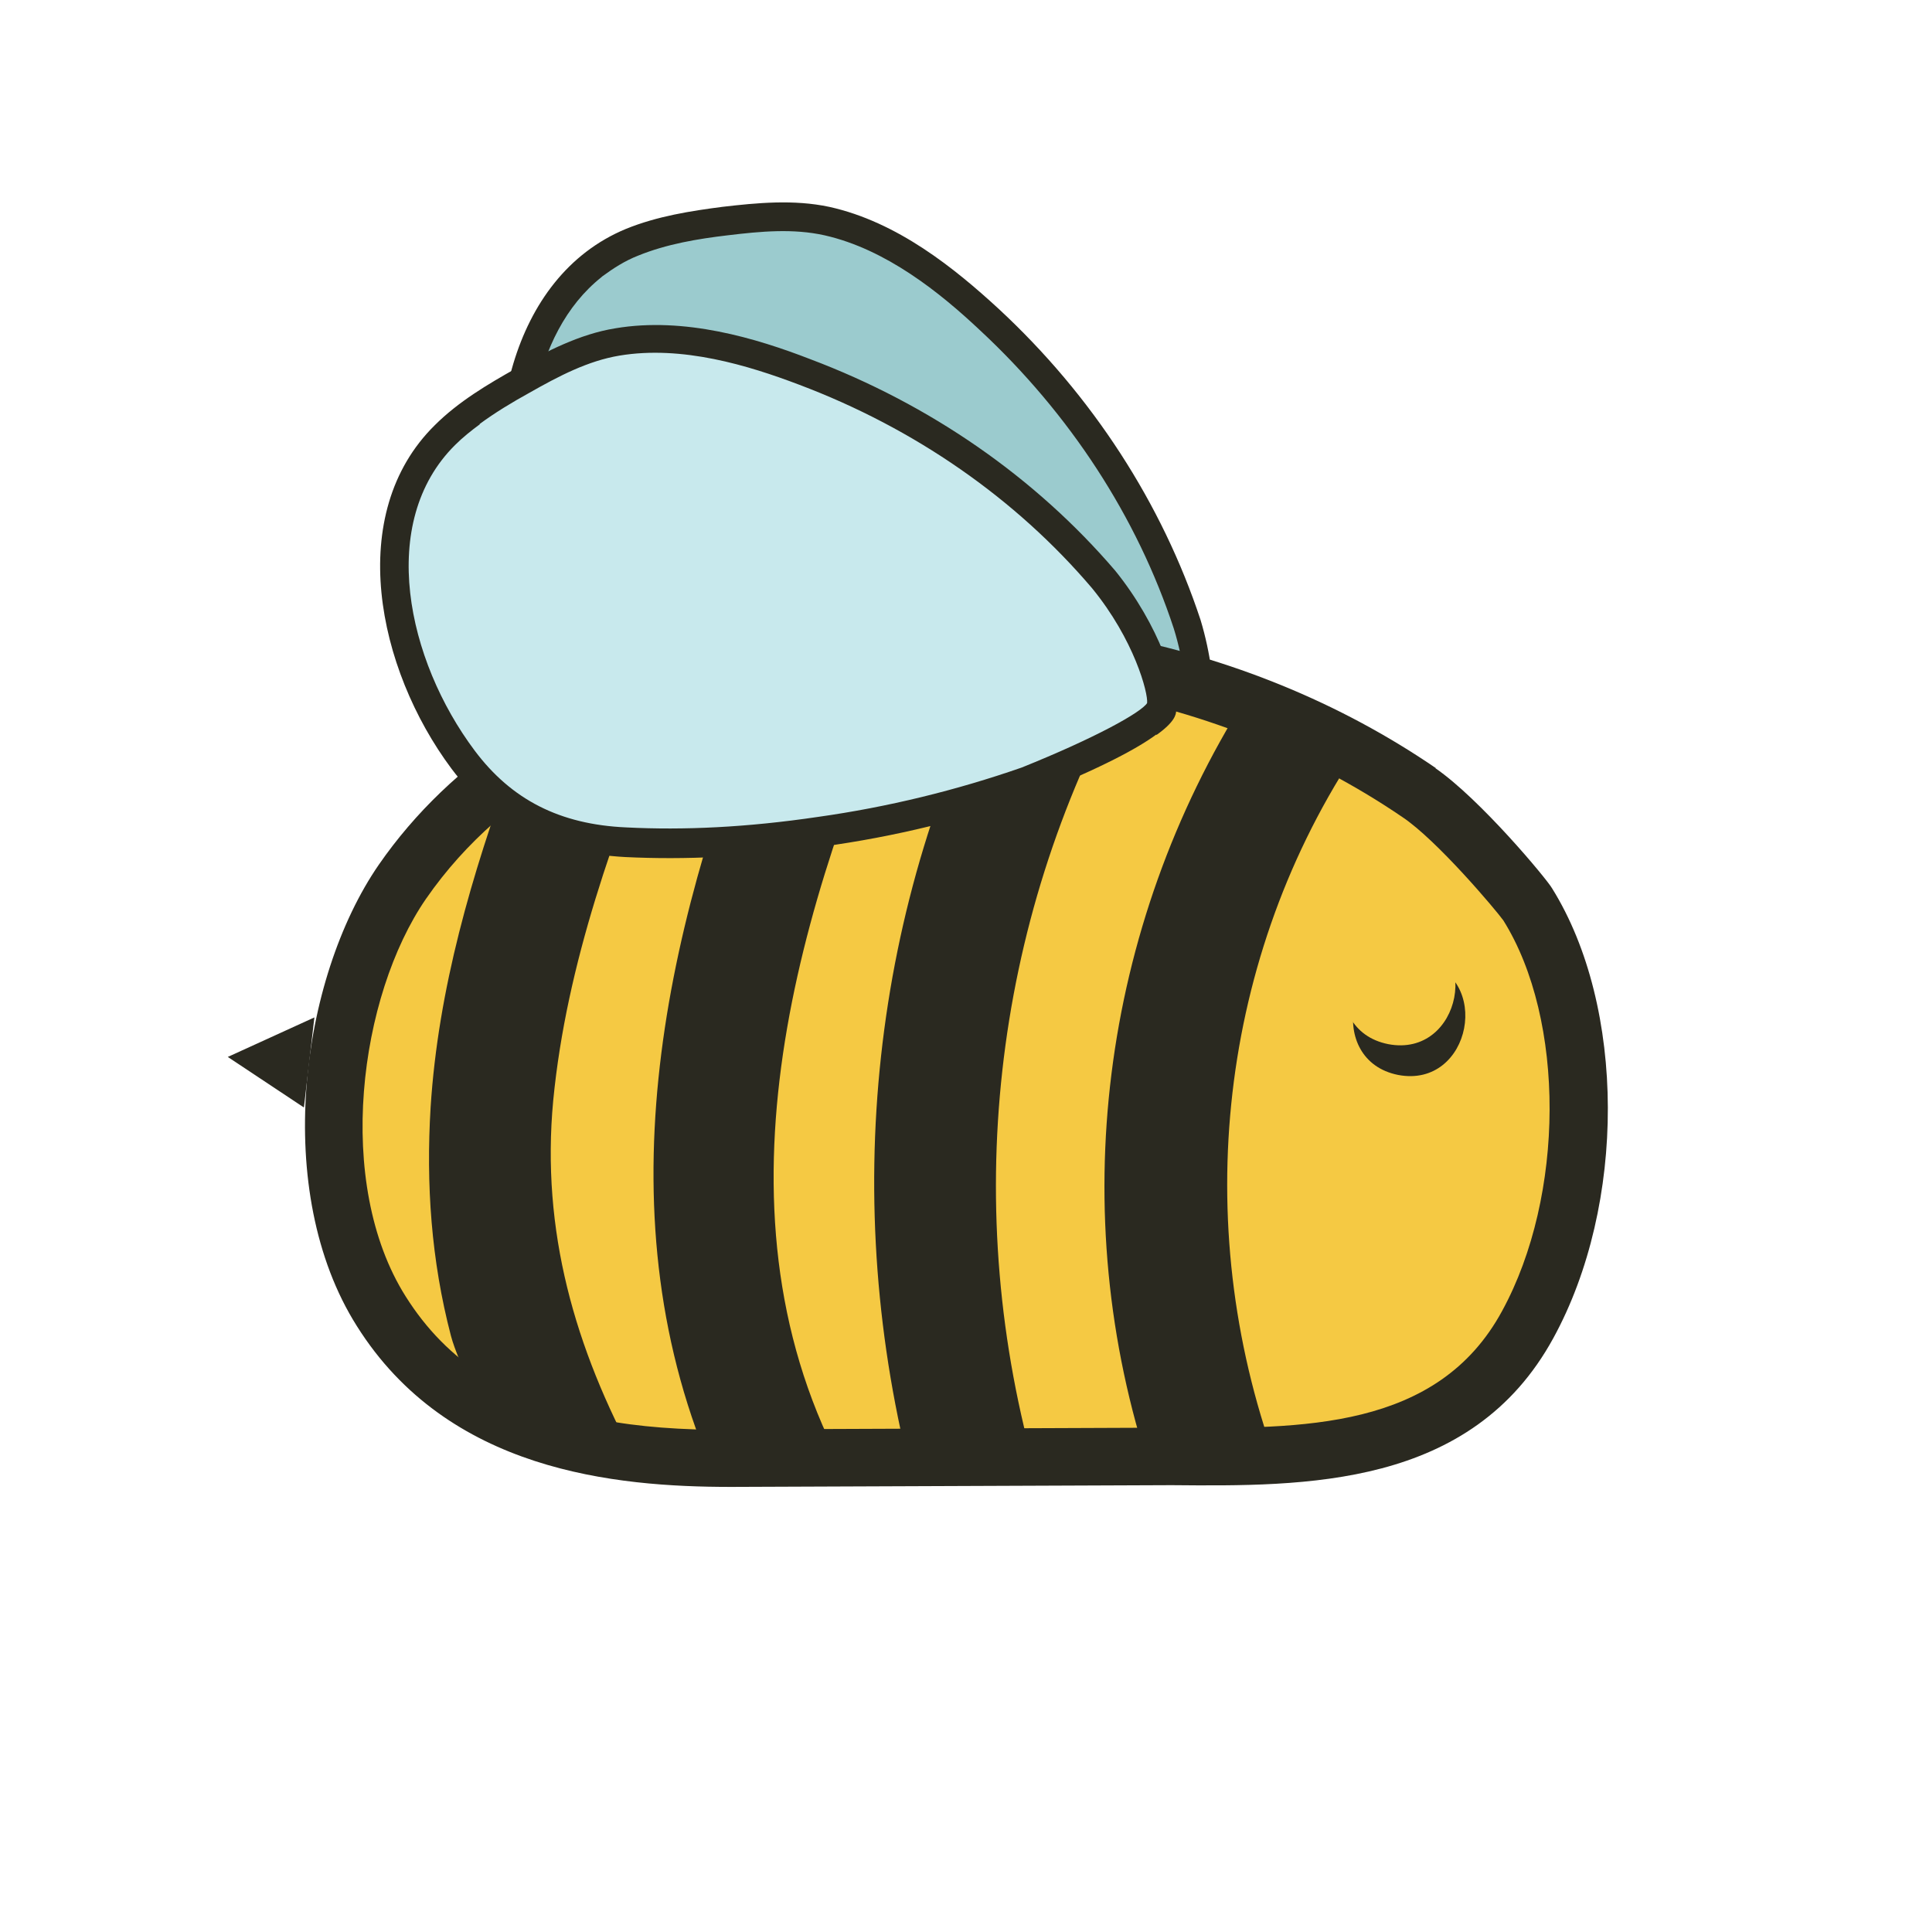
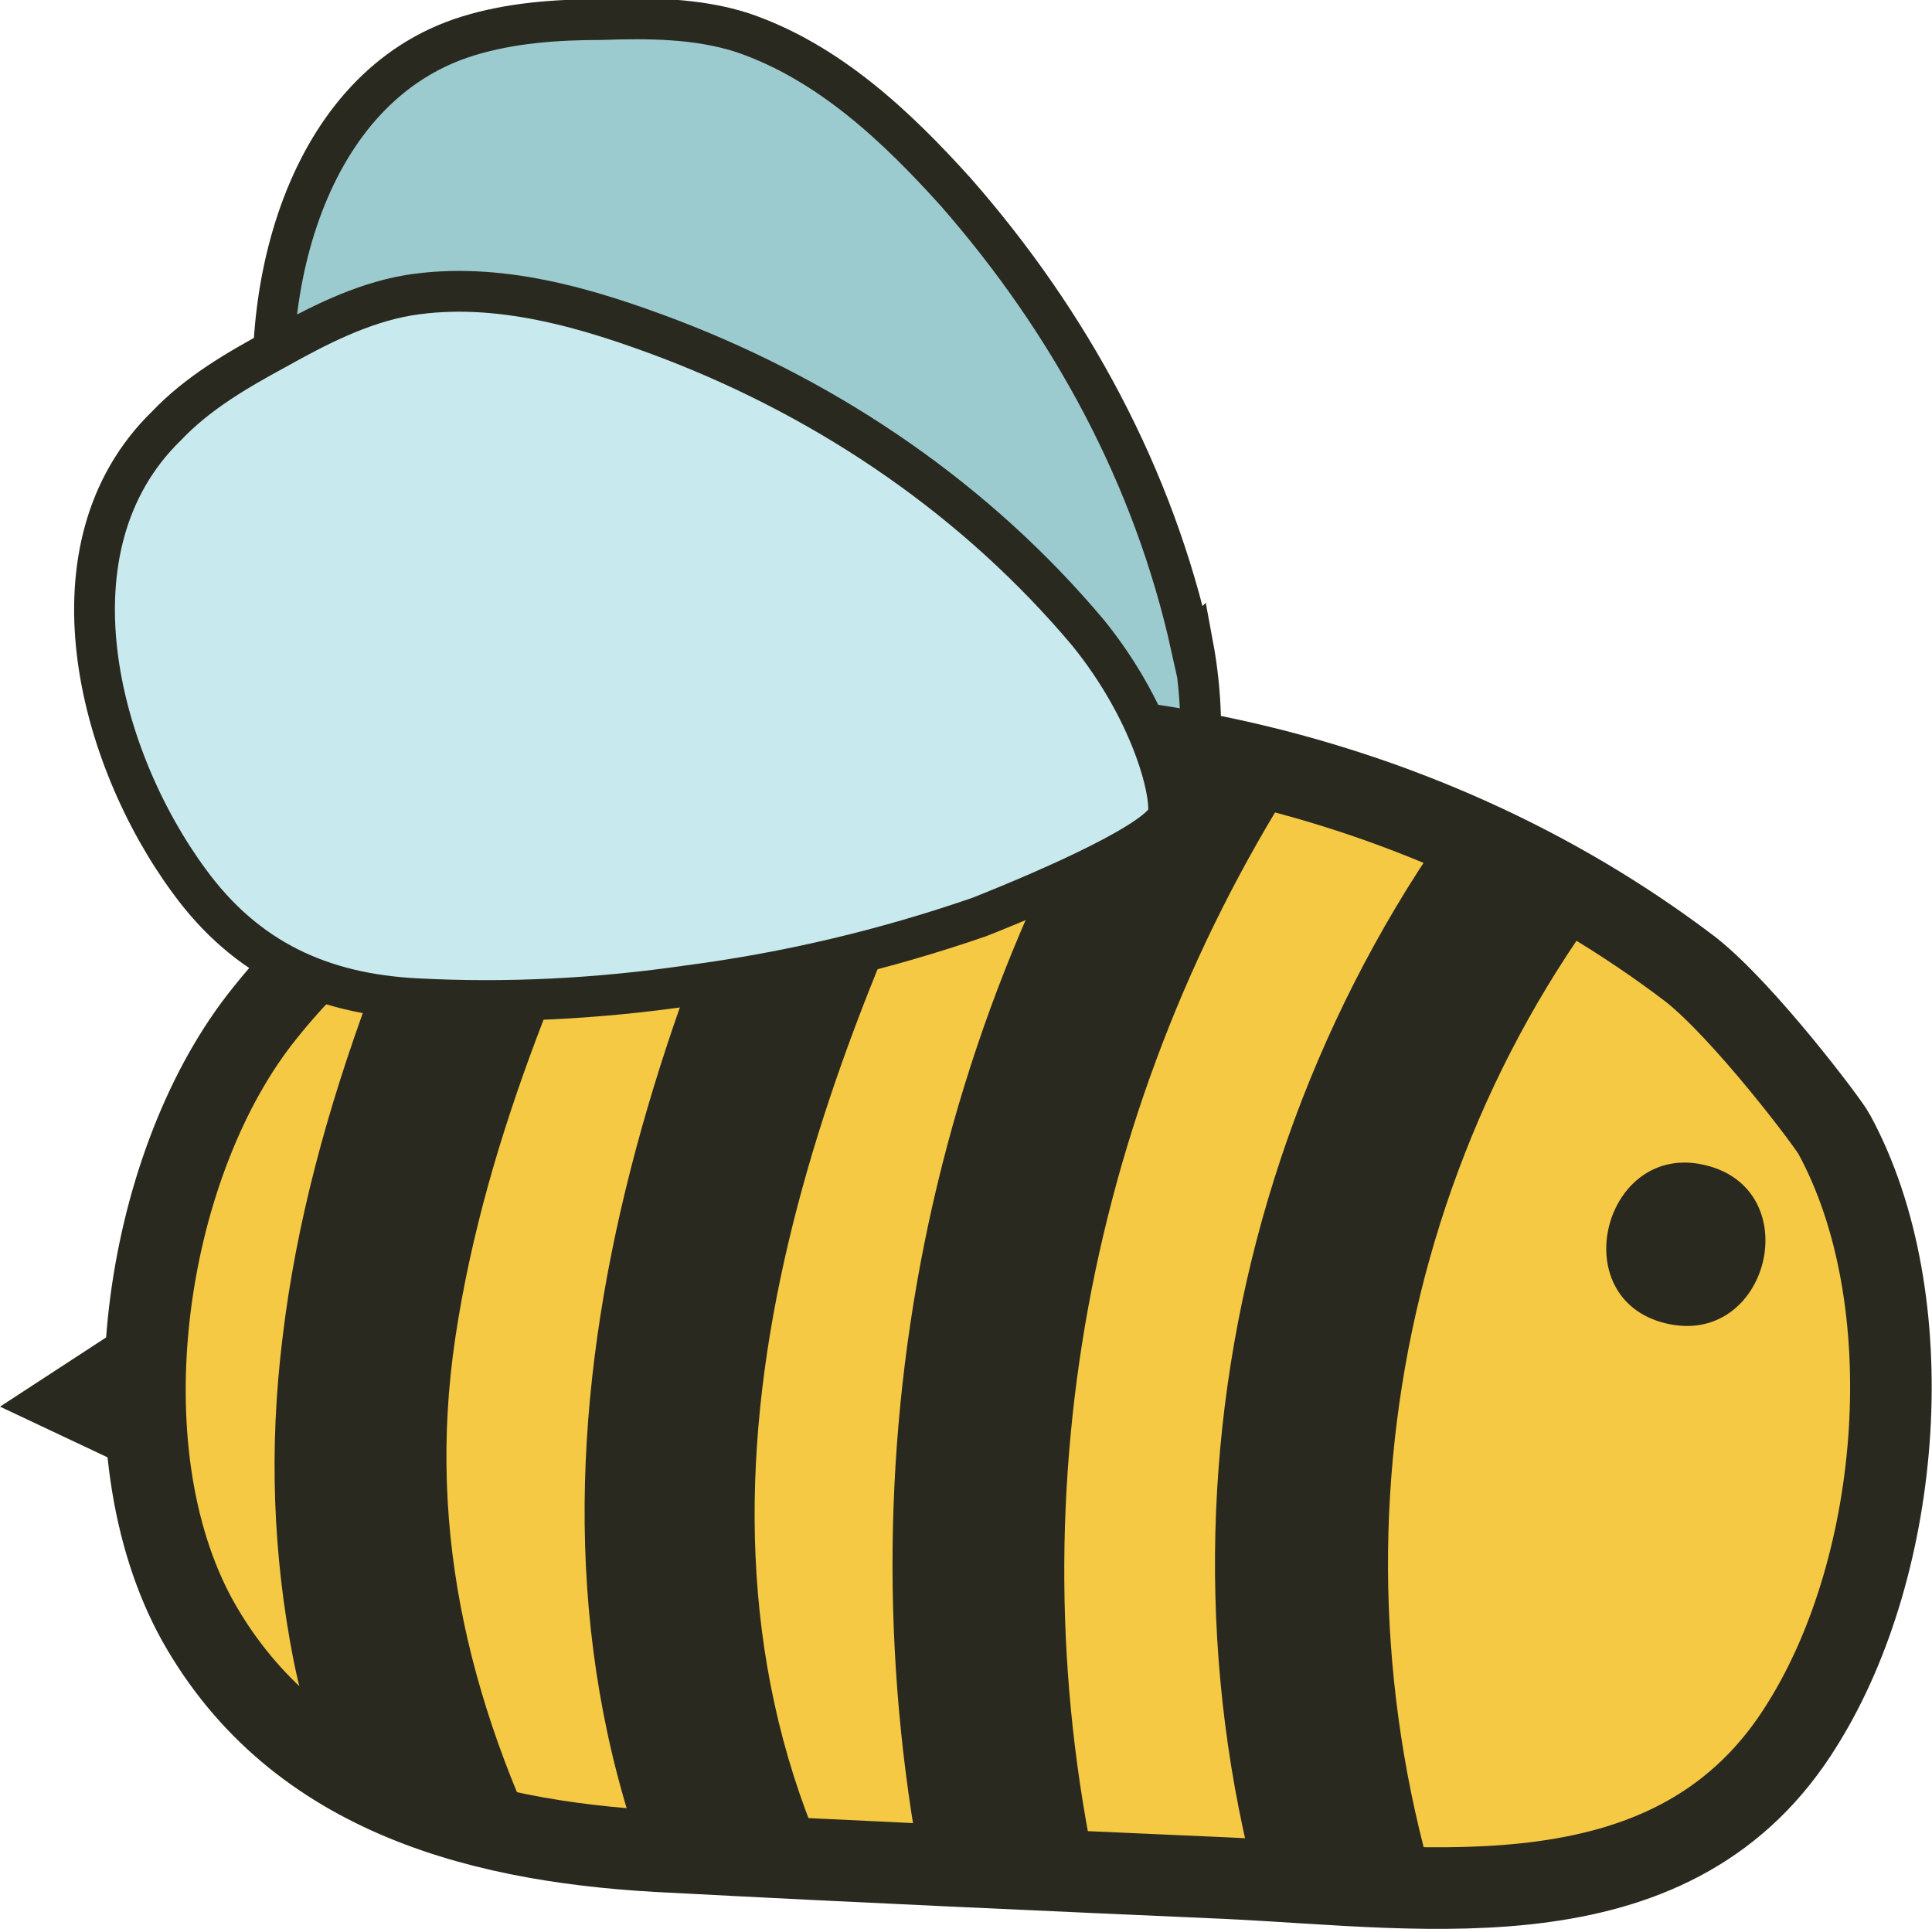
- <svg xmlns="http://www.w3.org/2000/svg" id="Layer_1" data-name="Layer 1" viewBox="0 0 32.85 33.25">
+ <svg xmlns="http://www.w3.org/2000/svg" id="Layer_2" data-name="Layer 2" viewBox="0 0 11.84 11.82">
  <defs>
    <style>
      .cls-1 {
        fill: #c8e9ed;
      }

-       .cls-2 {
-         fill: #9bcbce;
+       .cls-1, .cls-2, .cls-3, .cls-4 {
+         stroke: #2a2920;
+         stroke-miterlimit: 10;
      }

-       .cls-3 {
+       .cls-1, .cls-4 {
+         stroke-width: .25px;
+       }
+ 
+       .cls-2 {
+         fill: none;
+       }
+ 
+       .cls-2, .cls-3 {
+         stroke-width: .5px;
+       }
+ 
+       .cls-3, .cls-5 {
        fill: #f5c943;
      }

      .cls-4 {
+         fill: #9bcbce;
+       }
+ 
+       .cls-6 {
        fill: #2a2920;
      }
+ 
+       .cls-7 {
+         clip-path: url(#clippath);
+       }
    </style>
+     <clipPath id="clippath">
+       <path class="cls-3" d="M11.24,6.95c-.03-.06-.55-.75-.88-1.01-1.67-1.27-3.91-1.73-5.96-1.31-1.09.22-2.12.73-2.81,1.62-.71.92-.96,2.63-.38,3.68.61,1.09,1.78,1.37,2.93,1.42,1.13.06,2.26.11,3.39.16,1.24.06,2.75.31,3.52-.95.61-.98.74-2.6.19-3.61Z" />
+     </clipPath>
  </defs>
-   <g>
-     <path class="cls-2" d="M20.42,10.75c-.66-2.02-1.86-3.81-3.41-5.25-.79-.74-1.71-1.45-2.79-1.69-.57-.13-1.18-.07-1.75,0-.54.07-1.09.15-1.6.36-1.95.81-2.29,3.46-1.82,5.29.3,1.14,1,1.88,2.05,2.38,1.01.47,2.08.82,3.16,1.1,1.19.3,2.4.49,3.62.54.93,0,2.47-.04,2.62-.3s.27-1.27-.08-2.42Z" />
-     <path class="cls-4" d="M20.64,13.4c-.18.15-.74.34-2.75.32-1.22-.05-2.46-.24-3.68-.55-1.23-.31-2.27-.68-3.21-1.11-1.17-.55-1.89-1.38-2.19-2.54-.55-2.09-.04-4.75,1.96-5.58.54-.22,1.12-.31,1.66-.38.6-.07,1.23-.13,1.84,0,1.18.26,2.17,1.07,2.91,1.75,1.62,1.5,2.82,3.36,3.48,5.36h0c.35,1.16.26,2.27.06,2.62-.02.03-.04.07-.09.11ZM10.35,4.77c-1.22.97-1.48,2.99-1.05,4.63.27,1.02.87,1.72,1.92,2.21.9.42,1.92.78,3.12,1.08,1.19.3,2.39.48,3.57.53,1.37.01,2.27-.1,2.42-.21.08-.16.21-1.09-.13-2.19-.63-1.92-1.79-3.7-3.34-5.14-.68-.64-1.61-1.39-2.67-1.63-.54-.12-1.09-.07-1.67,0-.51.06-1.05.15-1.54.35-.23.09-.43.22-.62.36Z" />
-   </g>
-   <g>
+   <g id="Layer_1-2" data-name="Layer 1">
    <g>
-       <path class="cls-3" d="M26.29,15.56c-.07-.11-1.17-1.44-1.87-1.92-3.47-2.37-8-3.04-12.05-2-2.15.56-4.16,1.68-5.44,3.53-1.33,1.92-1.65,5.35-.37,7.39,1.33,2.12,3.7,2.54,6.02,2.54,2.26,0,4.53-.02,6.79-.03,2.49-.01,5.52.32,6.93-2.26,1.11-2.03,1.21-5.28,0-7.24Z" />
-       <path class="cls-4" d="M24.7,13.22c.77.53,1.92,1.91,2.01,2.07,1.27,2.04,1.28,5.44.02,7.74-1.41,2.58-4.27,2.55-6.57,2.53l-7.58.03c-2,0-4.87-.27-6.44-2.77-1.46-2.31-.98-5.97.38-7.94,1.24-1.79,3.22-3.08,5.73-3.73,2.27-.59,4.65-.65,6.91-.21,2,.38,3.9,1.15,5.55,2.28ZM12.57,24.6l7.6-.03c2.24.02,4.57.04,5.68-2.01h0c1.08-1.98,1.09-5.01.02-6.72-.13-.18-1.14-1.38-1.74-1.78-3.29-2.24-7.64-2.96-11.64-1.92-1.59.41-3.77,1.32-5.16,3.33-1.15,1.67-1.58,4.89-.35,6.84.71,1.13,1.78,1.82,3.36,2.12.65.13,1.39.18,2.23.18Z" />
+       <g>
+         <path class="cls-4" d="M7.3,3.96c-.23-1.04-.74-1.98-1.44-2.78-.36-.4-.78-.8-1.31-.98-.28-.09-.58-.09-.87-.08-.27,0-.55.02-.81.1-1.01.31-1.31,1.61-1.16,2.54.09.58.4.98.91,1.28.48.28.99.51,1.52.7.58.21,1.17.36,1.77.44.46.05,1.23.1,1.32-.02s.19-.62.08-1.21Z" />
+         <g>
+           <path class="cls-5" d="M11.24,6.95c-.03-.06-.55-.75-.88-1.01-1.67-1.27-3.91-1.73-5.96-1.31-1.09.22-2.12.73-2.81,1.62-.71.92-.96,2.63-.38,3.68.61,1.09,1.78,1.37,2.93,1.42,1.13.06,2.26.11,3.39.16,1.24.06,2.75.31,3.52-.95.61-.98.74-2.6.19-3.61Z" />
+           <g class="cls-7">
+             <path class="cls-6" d="M8.97,12.09c-.89-2.32-.49-4.99,1.12-6.89.42-.49-.34-1.2-.77-.71-1.84,2.16-2.39,5.19-1.36,7.87.23.61,1.24.34,1.01-.27Z" />
+             <path class="cls-6" d="M6.8,11.83c-.61-2.38-.2-4.89,1.08-6.96.34-.55-.59-1.05-.93-.5-1.43,2.3-1.84,5.1-1.16,7.74.16.63,1.17.36,1.01-.27Z" />
+             <path class="cls-6" d="M5.24,11.76c-1.26-2.3-.36-4.91.69-7.04.28-.58-.64-1.08-.93-.5-1.23,2.49-2.12,5.4-.66,8.05.32.58,1.21.07.9-.51Z" />
+             <path class="cls-6" d="M3.46,11.61c-.57-1.1-.85-2.2-.67-3.41.19-1.27.72-2.44,1.26-3.59.27-.58-.65-1.09-.93-.5-.61,1.31-1.22,2.65-1.39,4.1-.08.66-.06,1.31.07,1.97.14.68.44,1.32.77,1.94.3.59,1.2.07.9-.51Z" />
+             <path class="cls-6" d="M10.45,7.14c-.62-.15-.87.82-.24.97s.87-.82.24-.97Z" />
+           </g>
+           <path class="cls-2" d="M11.24,6.95c-.03-.06-.55-.75-.88-1.01-1.67-1.27-3.91-1.73-5.96-1.31-1.09.22-2.12.73-2.81,1.62-.71.92-.96,2.63-.38,3.68.61,1.09,1.78,1.37,2.93,1.42,1.13.06,2.26.11,3.39.16,1.24.06,2.75.31,3.52-.95.61-.98.74-2.6.19-3.61Z" />
+         </g>
+         <path class="cls-1" d="M6.67,3.88c-.68-.81-1.57-1.42-2.56-1.8-.5-.19-1.06-.36-1.61-.27-.29.05-.56.19-.81.33-.24.13-.48.27-.67.47-.76.74-.42,2.03.14,2.79.35.48.81.69,1.39.72.56.03,1.12,0,1.67-.08.61-.08,1.2-.22,1.78-.42.43-.17,1.14-.48,1.16-.63s-.11-.64-.49-1.11Z" />
+       </g>
+       <polygon class="cls-6" points=".69 8.17 0 8.62 .7 8.95 .69 8.17" />
    </g>
-     <polygon class="cls-4" points="3.92 18.19 5.41 17.51 5.23 19.06 3.92 18.19" />
-     <path class="cls-4" d="M21.94,12.23c.42.29.89.54,1.34.79-2.36,3.63-2.8,8.23-1.26,12.3-.7-.03-1.44-.02-2.22.01-1.49-4.47-.85-9.37,1.64-13.32.09.05.25.12.49.22Z" />
-     <path class="cls-4" d="M19.43,11.53c-.02.07-.02.14-.06.21-2.3,4.17-2.85,9.09-1.52,13.69-.7.04-1.42.08-2.13.11-1.28-4.85-.74-9.98,1.59-14.4.71.13,1.41.27,2.12.39Z" />
-     <path class="cls-4" d="M14.14,11.45s.01,0,.02,0c.47-.04.92-.13,1.37-.24.01.15,0,.3-.08.46-1.84,4.3-3.33,9.5-.77,13.9-.81,0-1.6-.04-2.37-.14-1.97-4.45-.92-9.31.84-13.69.33-.08.66-.18.99-.28Z" />
-     <path class="cls-4" d="M9.2,12.96c.21-.13.76-.39,1.09-.56.11-.02.21-.05.34-.07.22-.05.45-.1.67-.16.05-.01.1-.02.16-.04-.88,2.2-1.71,4.44-1.94,6.81-.21,2.24.37,4.26,1.44,6.23-.85-.22-1.64-.56-2.33-1.06-.19-.14-.4-.24-.59-.37-.09-.25-.21-.49-.28-.75-.34-1.3-.43-2.61-.35-3.93.13-2.05.71-4.01,1.41-5.93.13-.07.26-.12.39-.19Z" />
-     <path class="cls-4" d="M24.44,16.53c-1.26-.24-1.64,1.72-.38,1.97,1.26.24,1.64-1.72.38-1.97Z" />
-     <path class="cls-3" d="M24.27,16c-1.26-.24-1.64,1.72-.38,1.97,1.26.24,1.64-1.72.38-1.97Z" />
-   </g>
-   <g>
-     <path class="cls-1" d="M18.99,9.97c-1.38-1.62-3.16-2.83-5.14-3.57-1.01-.38-2.14-.7-3.22-.51-.58.1-1.12.38-1.62.66-.48.27-.95.55-1.34.94-1.5,1.49-.81,4.07.31,5.58.71.95,1.63,1.36,2.8,1.42,1.12.06,2.23-.03,3.34-.18,1.21-.17,2.4-.45,3.56-.87.86-.35,2.27-.97,2.31-1.27s-.23-1.28-.99-2.21Z" />
-     <path class="cls-4" d="M19.9,12.64c-.31.23-.93.57-2.13,1.05-1.15.41-2.37.71-3.62.88-1.25.18-2.36.23-3.39.18-1.29-.07-2.27-.56-2.99-1.52-1.29-1.73-1.83-4.39-.29-5.91.41-.41.92-.71,1.4-.98.52-.29,1.09-.59,1.71-.69,1.19-.2,2.42.17,3.35.53,2.07.78,3.88,2.04,5.25,3.64h0c.76.94,1.1,2,1.05,2.41,0,.07-.03.2-.34.42ZM8.26,7.3c-.15.11-.3.23-.43.36-1.34,1.33-.83,3.7.34,5.26.63.84,1.46,1.27,2.61,1.32.99.05,2.07,0,3.29-.18,1.21-.17,2.39-.46,3.51-.85,1.27-.51,2.06-.95,2.16-1.11.02-.17-.22-1.09-.95-1.98-1.31-1.54-3.05-2.75-5.04-3.5-.87-.33-2.01-.68-3.09-.5-.54.09-1.04.35-1.55.64-.29.16-.59.34-.86.54Z" />
  </g>
</svg>
